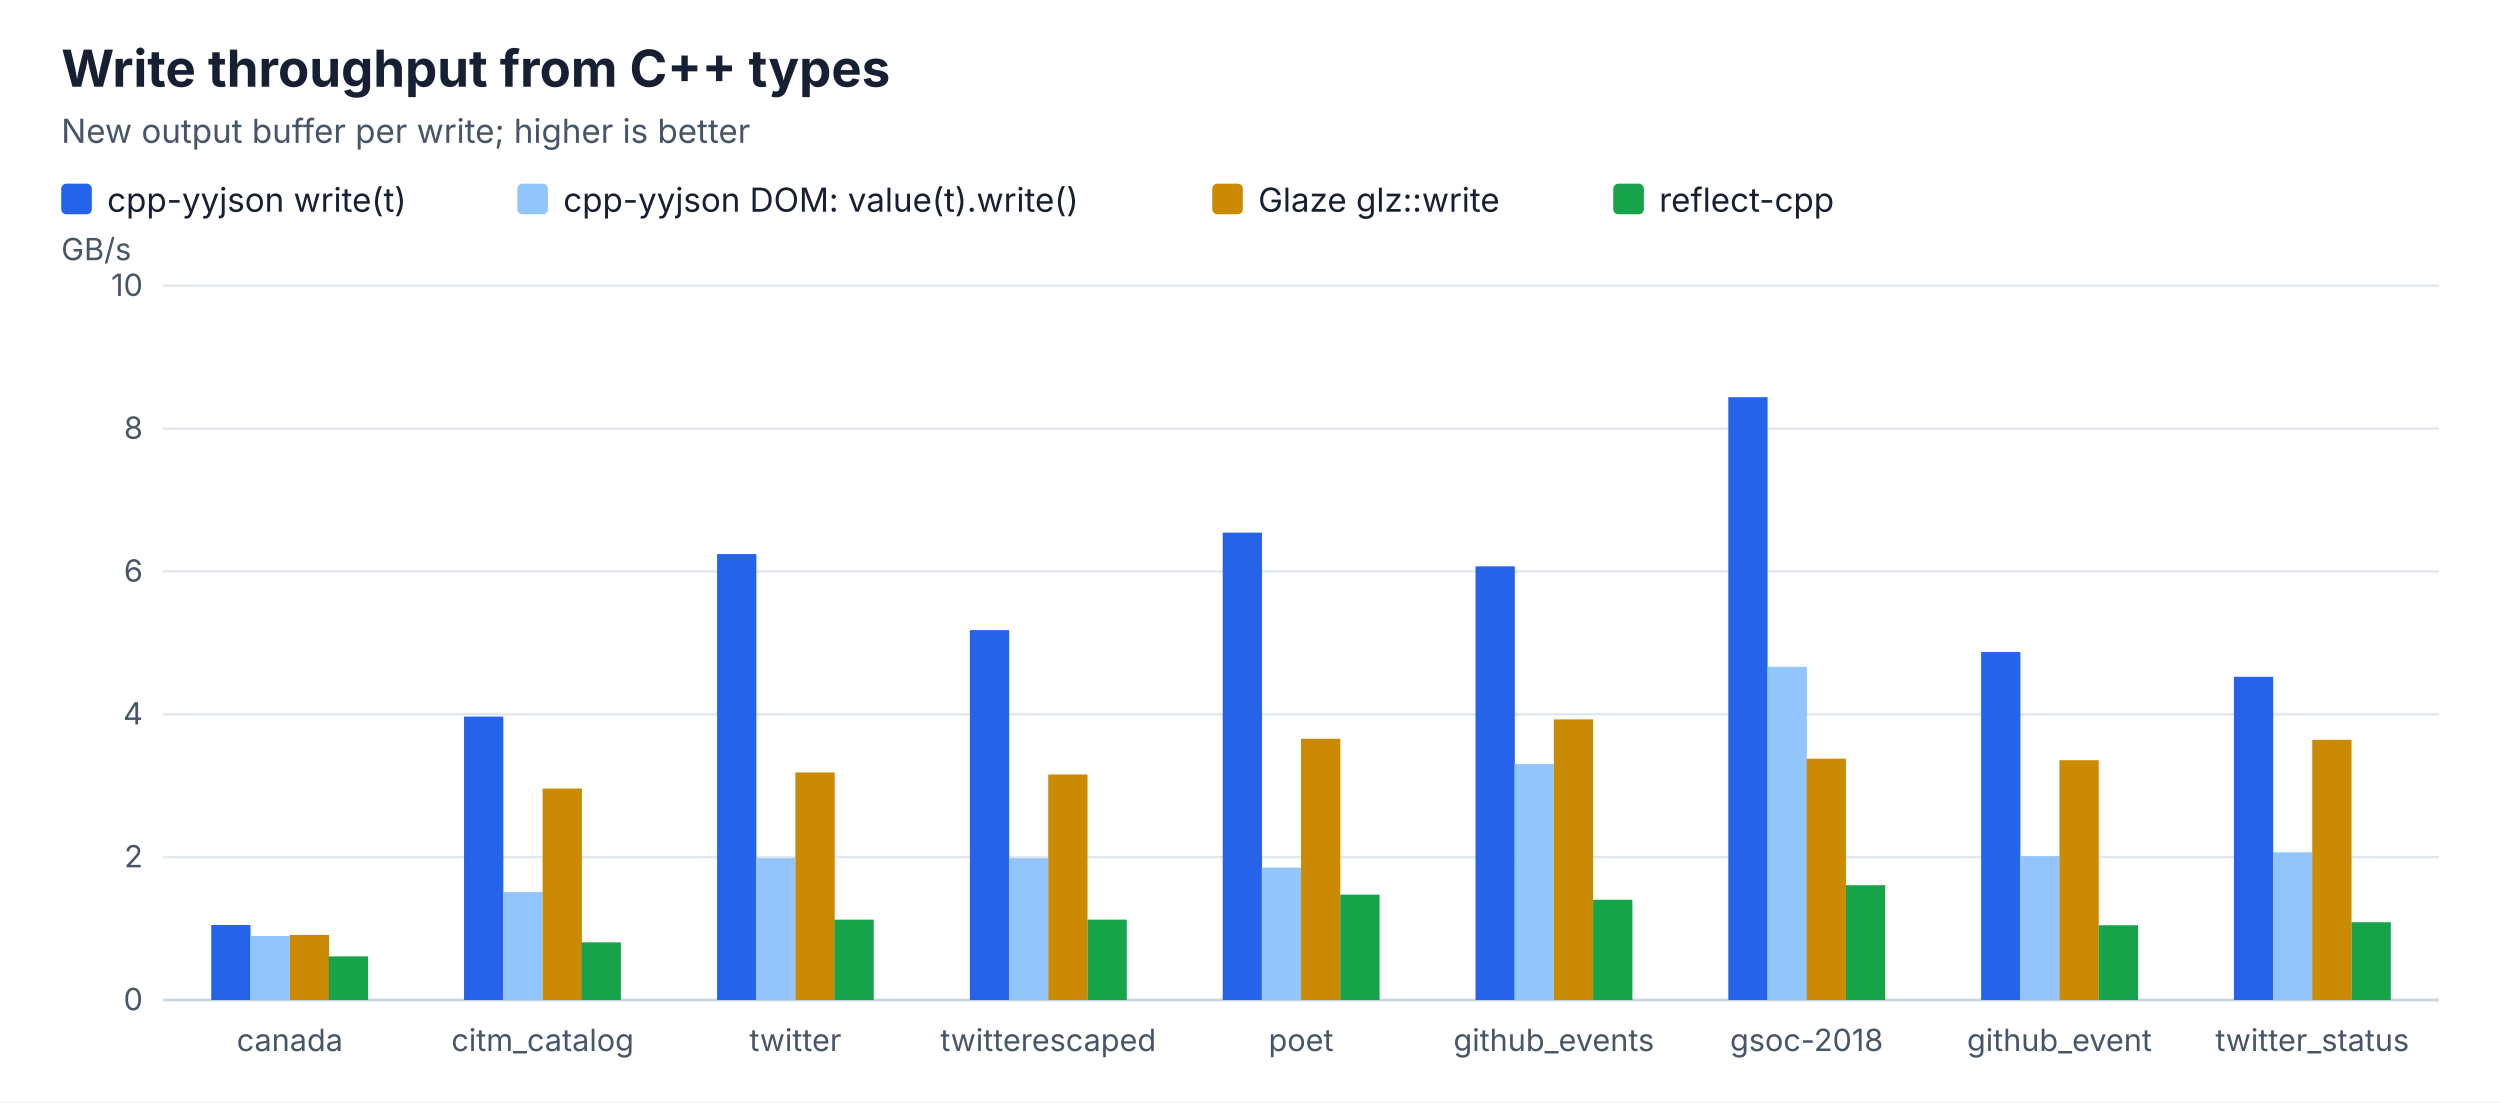
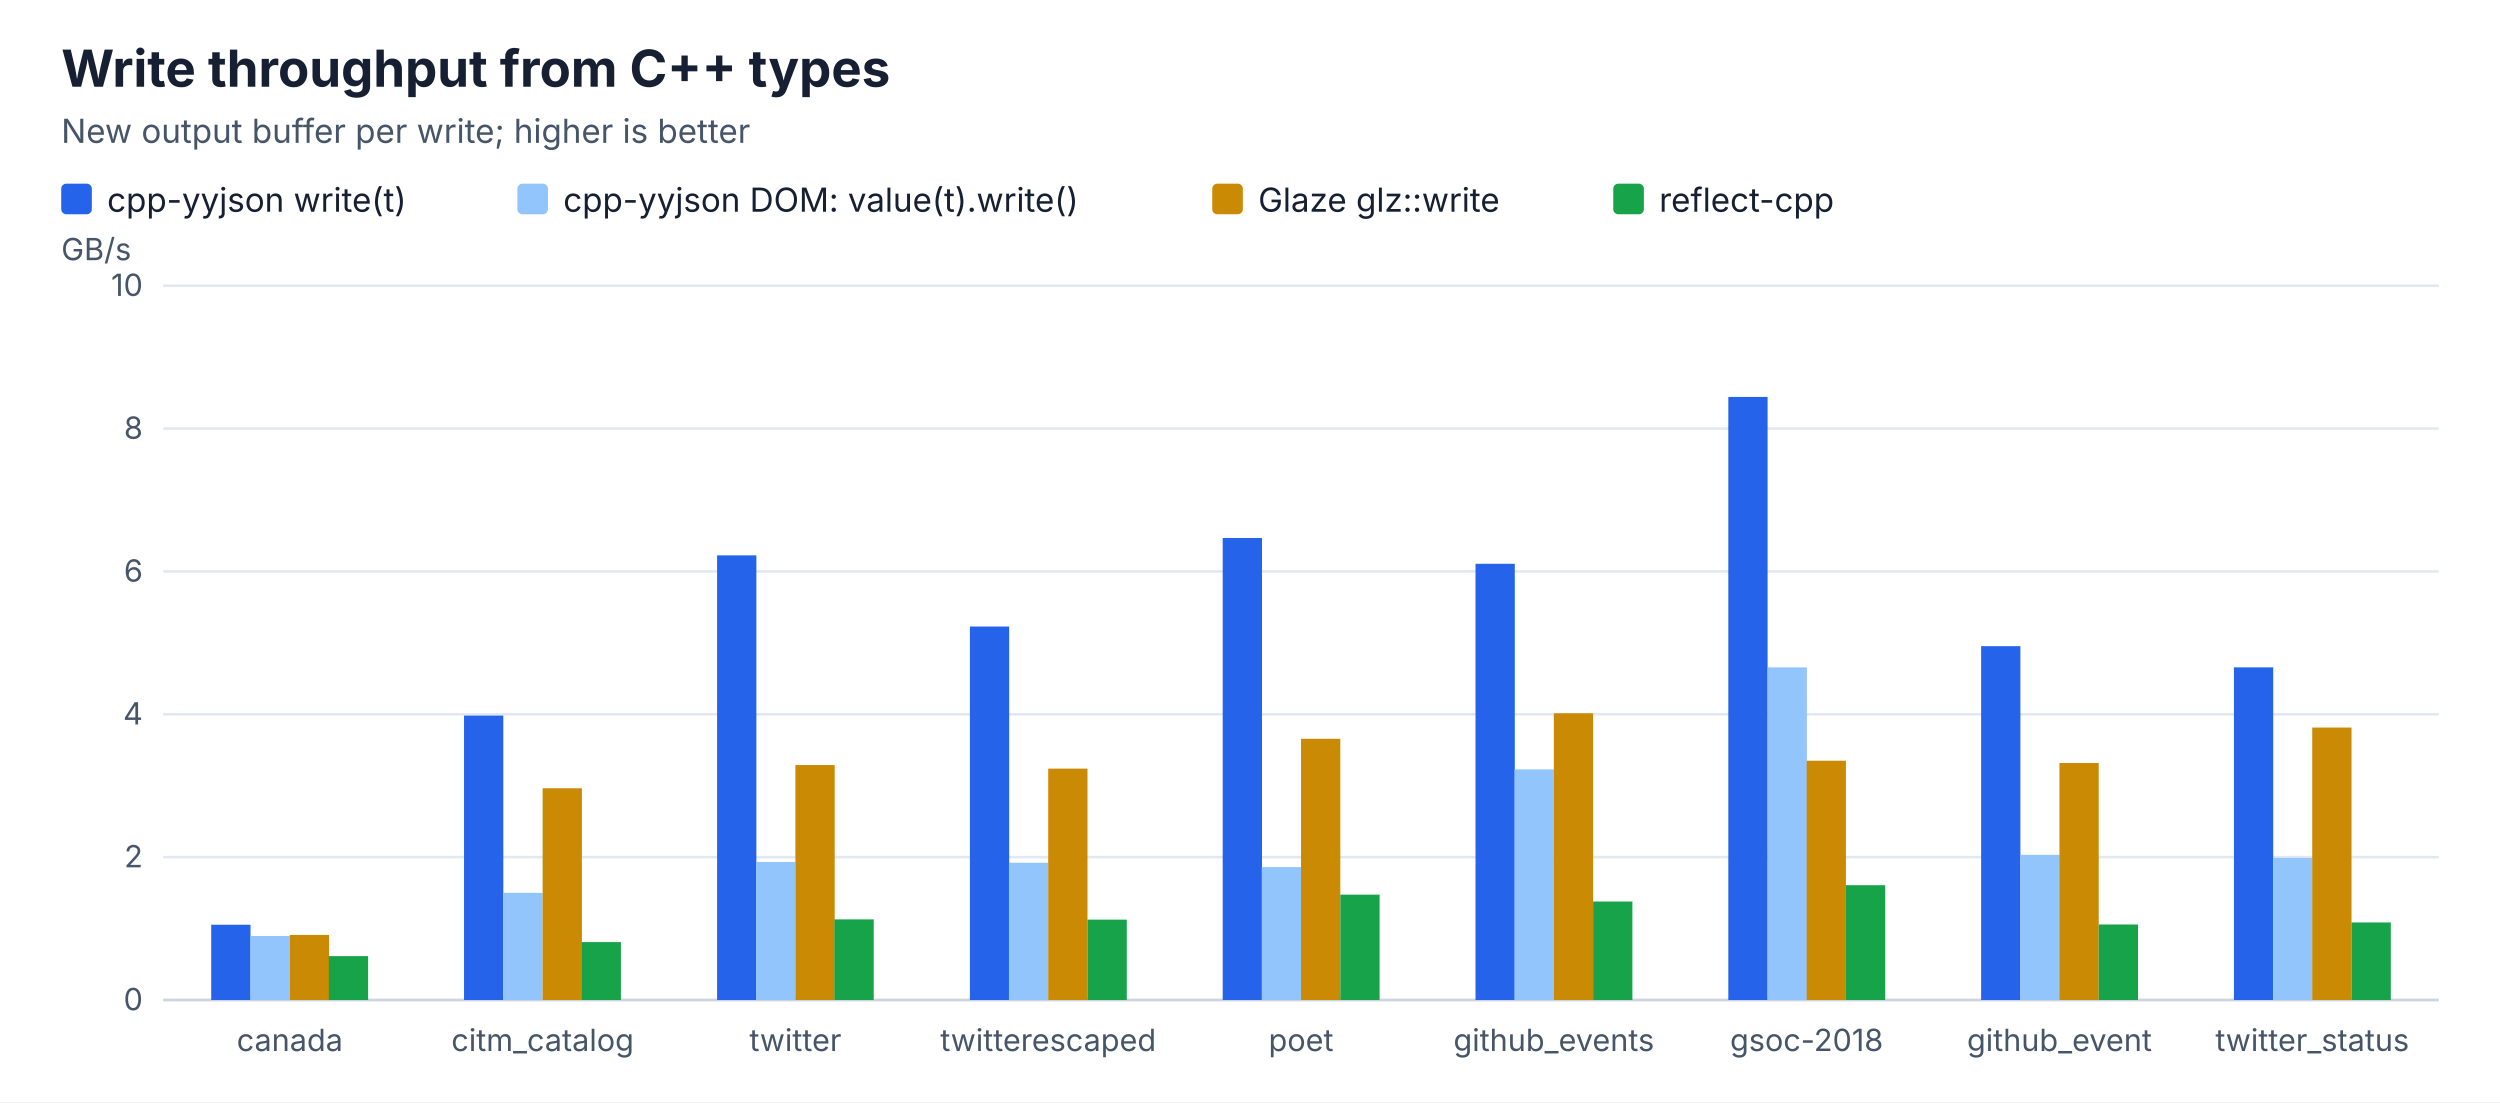
<svg xmlns="http://www.w3.org/2000/svg" width="980" height="432" viewBox="0 0 980 432">
  <rect width="100%" height="100%" fill="#ffffff" />
  <style>text{font-family:ui-sans-serif,system-ui,-apple-system,BlinkMacSystemFont,"Segoe UI",sans-serif;fill:#172033}.title{font-size:20px;font-weight:700}.subtitle{font-size:13px;fill:#475569}.label{font-size:13px}.value{font-size:12px;fill:#475569}.axis{stroke:#cbd5e1;stroke-width:1}.grid{stroke:#e2e8f0;stroke-width:1}</style>
  <text x="24" y="34" class="title">Write throughput from C++ types</text>
  <text x="24" y="56" class="subtitle">New output buffer per write; higher is better</text>
  <rect x="24.0" y="72" width="12" height="12" rx="2" fill="#2563eb" />
  <text x="42.0" y="83" class="label">cpp-yyjson write(t)</text>
  <rect x="202.8" y="72" width="12" height="12" rx="2" fill="#93c5fd" />
  <text x="220.8" y="83" class="label">cpp-yyjson DOM: value(t).write()</text>
  <rect x="475.2" y="72" width="12" height="12" rx="2" fill="#ca8a04" />
  <text x="493.2" y="83" class="label">Glaze glz::write</text>
  <rect x="632.4" y="72" width="12" height="12" rx="2" fill="#16a34a" />
  <text x="650.4" y="83" class="label">reflect-cpp</text>
  <line x1="64" y1="392.0" x2="956" y2="392.0" class="grid" />
  <text x="56" y="396.0" class="value" text-anchor="end">0</text>
  <line x1="64" y1="336.0" x2="956" y2="336.0" class="grid" />
  <text x="56" y="340.0" class="value" text-anchor="end">2</text>
  <line x1="64" y1="280.0" x2="956" y2="280.0" class="grid" />
  <text x="56" y="284.0" class="value" text-anchor="end">4</text>
  <line x1="64" y1="224.0" x2="956" y2="224.0" class="grid" />
  <text x="56" y="228.0" class="value" text-anchor="end">6</text>
  <line x1="64" y1="168.0" x2="956" y2="168.0" class="grid" />
  <text x="56" y="172.0" class="value" text-anchor="end">8</text>
  <line x1="64" y1="112.0" x2="956" y2="112.0" class="grid" />
  <text x="56" y="116.0" class="value" text-anchor="end">10</text>
  <text x="24" y="102" class="value">GB/s</text>
  <line x1="64" y1="392" x2="956" y2="392" class="axis" />
-   <rect x="82.8" y="362.6" width="15.4" height="29.4" fill="#2563eb" />
+   <rect x="82.8" y="362.5" width="15.4" height="29.5" fill="#2563eb" />
  <rect x="98.2" y="366.9" width="15.4" height="25.1" fill="#93c5fd" />
  <rect x="113.6" y="366.5" width="15.4" height="25.5" fill="#ca8a04" />
-   <rect x="128.9" y="374.9" width="15.4" height="17.1" fill="#16a34a" />
+   <rect x="128.9" y="374.8" width="15.4" height="17.2" fill="#16a34a" />
  <text x="113.6" y="412" class="value" text-anchor="middle">canada</text>
-   <rect x="181.9" y="280.9" width="15.4" height="111.1" fill="#2563eb" />
-   <rect x="197.3" y="349.7" width="15.4" height="42.3" fill="#93c5fd" />
-   <rect x="212.7" y="309.1" width="15.4" height="82.9" fill="#ca8a04" />
-   <rect x="228.0" y="369.4" width="15.4" height="22.6" fill="#16a34a" />
+   <rect x="181.9" y="280.5" width="15.4" height="111.5" fill="#2563eb" />
+   <rect x="197.3" y="350.0" width="15.4" height="42.0" fill="#93c5fd" />
+   <rect x="212.7" y="309.0" width="15.4" height="83.0" fill="#ca8a04" />
+   <rect x="228.0" y="369.3" width="15.4" height="22.7" fill="#16a34a" />
  <text x="212.7" y="412" class="value" text-anchor="middle">citm_catalog</text>
-   <rect x="281.1" y="217.2" width="15.4" height="174.8" fill="#2563eb" />
-   <rect x="296.4" y="336.4" width="15.4" height="55.6" fill="#93c5fd" />
-   <rect x="311.8" y="302.8" width="15.4" height="89.2" fill="#ca8a04" />
-   <rect x="327.1" y="360.5" width="15.4" height="31.5" fill="#16a34a" />
+   <rect x="281.1" y="217.7" width="15.4" height="174.3" fill="#2563eb" />
+   <rect x="296.4" y="337.9" width="15.4" height="54.1" fill="#93c5fd" />
+   <rect x="311.8" y="299.9" width="15.4" height="92.1" fill="#ca8a04" />
+   <rect x="327.1" y="360.4" width="15.4" height="31.6" fill="#16a34a" />
  <text x="311.8" y="412" class="value" text-anchor="middle">twitter</text>
-   <rect x="380.2" y="247.0" width="15.4" height="145.0" fill="#2563eb" />
-   <rect x="395.5" y="336.4" width="15.4" height="55.6" fill="#93c5fd" />
-   <rect x="410.9" y="303.6" width="15.4" height="88.4" fill="#ca8a04" />
+   <rect x="380.2" y="245.6" width="15.4" height="146.4" fill="#2563eb" />
+   <rect x="395.5" y="338.2" width="15.4" height="53.8" fill="#93c5fd" />
+   <rect x="410.9" y="301.3" width="15.4" height="90.7" fill="#ca8a04" />
  <rect x="426.3" y="360.5" width="15.4" height="31.5" fill="#16a34a" />
  <text x="410.9" y="412" class="value" text-anchor="middle">twitterescaped</text>
-   <rect x="479.3" y="208.8" width="15.4" height="183.2" fill="#2563eb" />
-   <rect x="494.6" y="340.1" width="15.4" height="51.9" fill="#93c5fd" />
+   <rect x="479.3" y="210.9" width="15.4" height="181.1" fill="#2563eb" />
+   <rect x="494.6" y="339.9" width="15.4" height="52.1" fill="#93c5fd" />
  <rect x="510.0" y="289.6" width="15.4" height="102.4" fill="#ca8a04" />
  <rect x="525.4" y="350.7" width="15.4" height="41.3" fill="#16a34a" />
  <text x="510.0" y="412" class="value" text-anchor="middle">poet</text>
-   <rect x="578.4" y="222.0" width="15.4" height="170.0" fill="#2563eb" />
-   <rect x="593.7" y="299.5" width="15.4" height="92.5" fill="#93c5fd" />
-   <rect x="609.1" y="282.0" width="15.4" height="110.0" fill="#ca8a04" />
-   <rect x="624.5" y="352.7" width="15.4" height="39.3" fill="#16a34a" />
+   <rect x="578.4" y="221.0" width="15.4" height="171.0" fill="#2563eb" />
+   <rect x="593.7" y="301.6" width="15.4" height="90.4" fill="#93c5fd" />
+   <rect x="609.1" y="279.6" width="15.4" height="112.4" fill="#ca8a04" />
+   <rect x="624.5" y="353.4" width="15.4" height="38.6" fill="#16a34a" />
  <text x="609.1" y="412" class="value" text-anchor="middle">github_events</text>
-   <rect x="677.5" y="155.7" width="15.4" height="236.3" fill="#2563eb" />
-   <rect x="692.9" y="261.4" width="15.4" height="130.6" fill="#93c5fd" />
-   <rect x="708.2" y="297.4" width="15.4" height="94.6" fill="#ca8a04" />
+   <rect x="677.5" y="155.6" width="15.4" height="236.4" fill="#2563eb" />
+   <rect x="692.9" y="261.6" width="15.4" height="130.4" fill="#93c5fd" />
+   <rect x="708.2" y="298.2" width="15.4" height="93.8" fill="#ca8a04" />
  <rect x="723.6" y="347.0" width="15.4" height="45.0" fill="#16a34a" />
  <text x="708.2" y="412" class="value" text-anchor="middle">gsoc-2018</text>
-   <rect x="776.6" y="255.6" width="15.4" height="136.4" fill="#2563eb" />
-   <rect x="792.0" y="335.6" width="15.4" height="56.4" fill="#93c5fd" />
-   <rect x="807.3" y="298.0" width="15.4" height="94.0" fill="#ca8a04" />
-   <rect x="822.7" y="362.7" width="15.4" height="29.3" fill="#16a34a" />
+   <rect x="776.6" y="253.3" width="15.4" height="138.7" fill="#2563eb" />
+   <rect x="792.0" y="335.1" width="15.4" height="56.9" fill="#93c5fd" />
+   <rect x="807.3" y="299.1" width="15.4" height="92.9" fill="#ca8a04" />
+   <rect x="822.7" y="362.4" width="15.4" height="29.6" fill="#16a34a" />
  <text x="807.3" y="412" class="value" text-anchor="middle">github_event</text>
-   <rect x="875.7" y="265.3" width="15.4" height="126.7" fill="#2563eb" />
-   <rect x="891.1" y="334.1" width="15.4" height="57.9" fill="#93c5fd" />
-   <rect x="906.4" y="290.0" width="15.4" height="102.0" fill="#ca8a04" />
-   <rect x="921.8" y="361.5" width="15.4" height="30.5" fill="#16a34a" />
+   <rect x="875.7" y="261.6" width="15.4" height="130.4" fill="#2563eb" />
+   <rect x="891.1" y="336.3" width="15.4" height="55.7" fill="#93c5fd" />
+   <rect x="906.4" y="285.2" width="15.4" height="106.8" fill="#ca8a04" />
+   <rect x="921.8" y="361.6" width="15.4" height="30.4" fill="#16a34a" />
  <text x="906.4" y="412" class="value" text-anchor="middle">twitter_status</text>
</svg>
